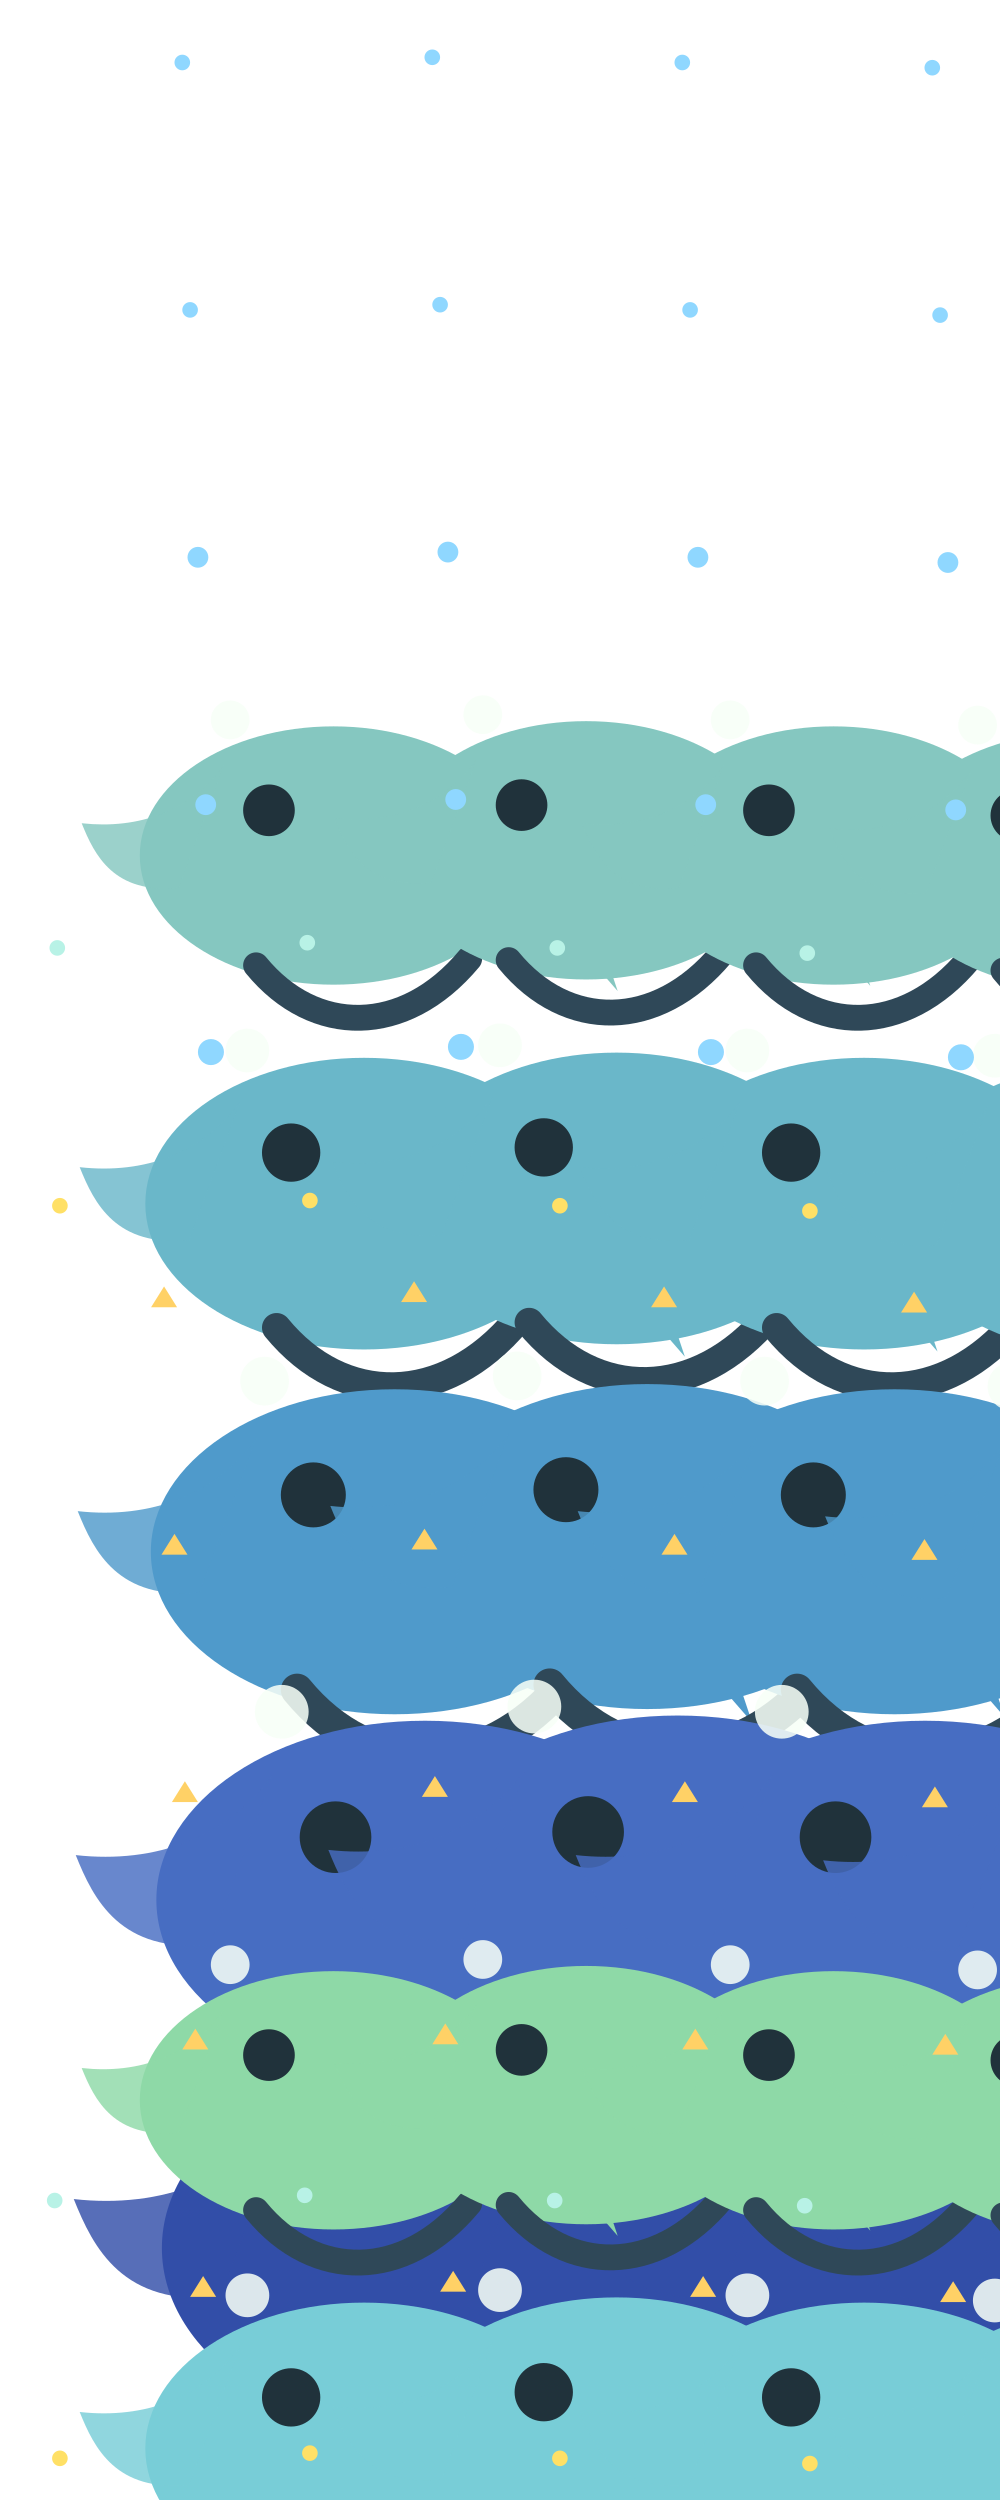
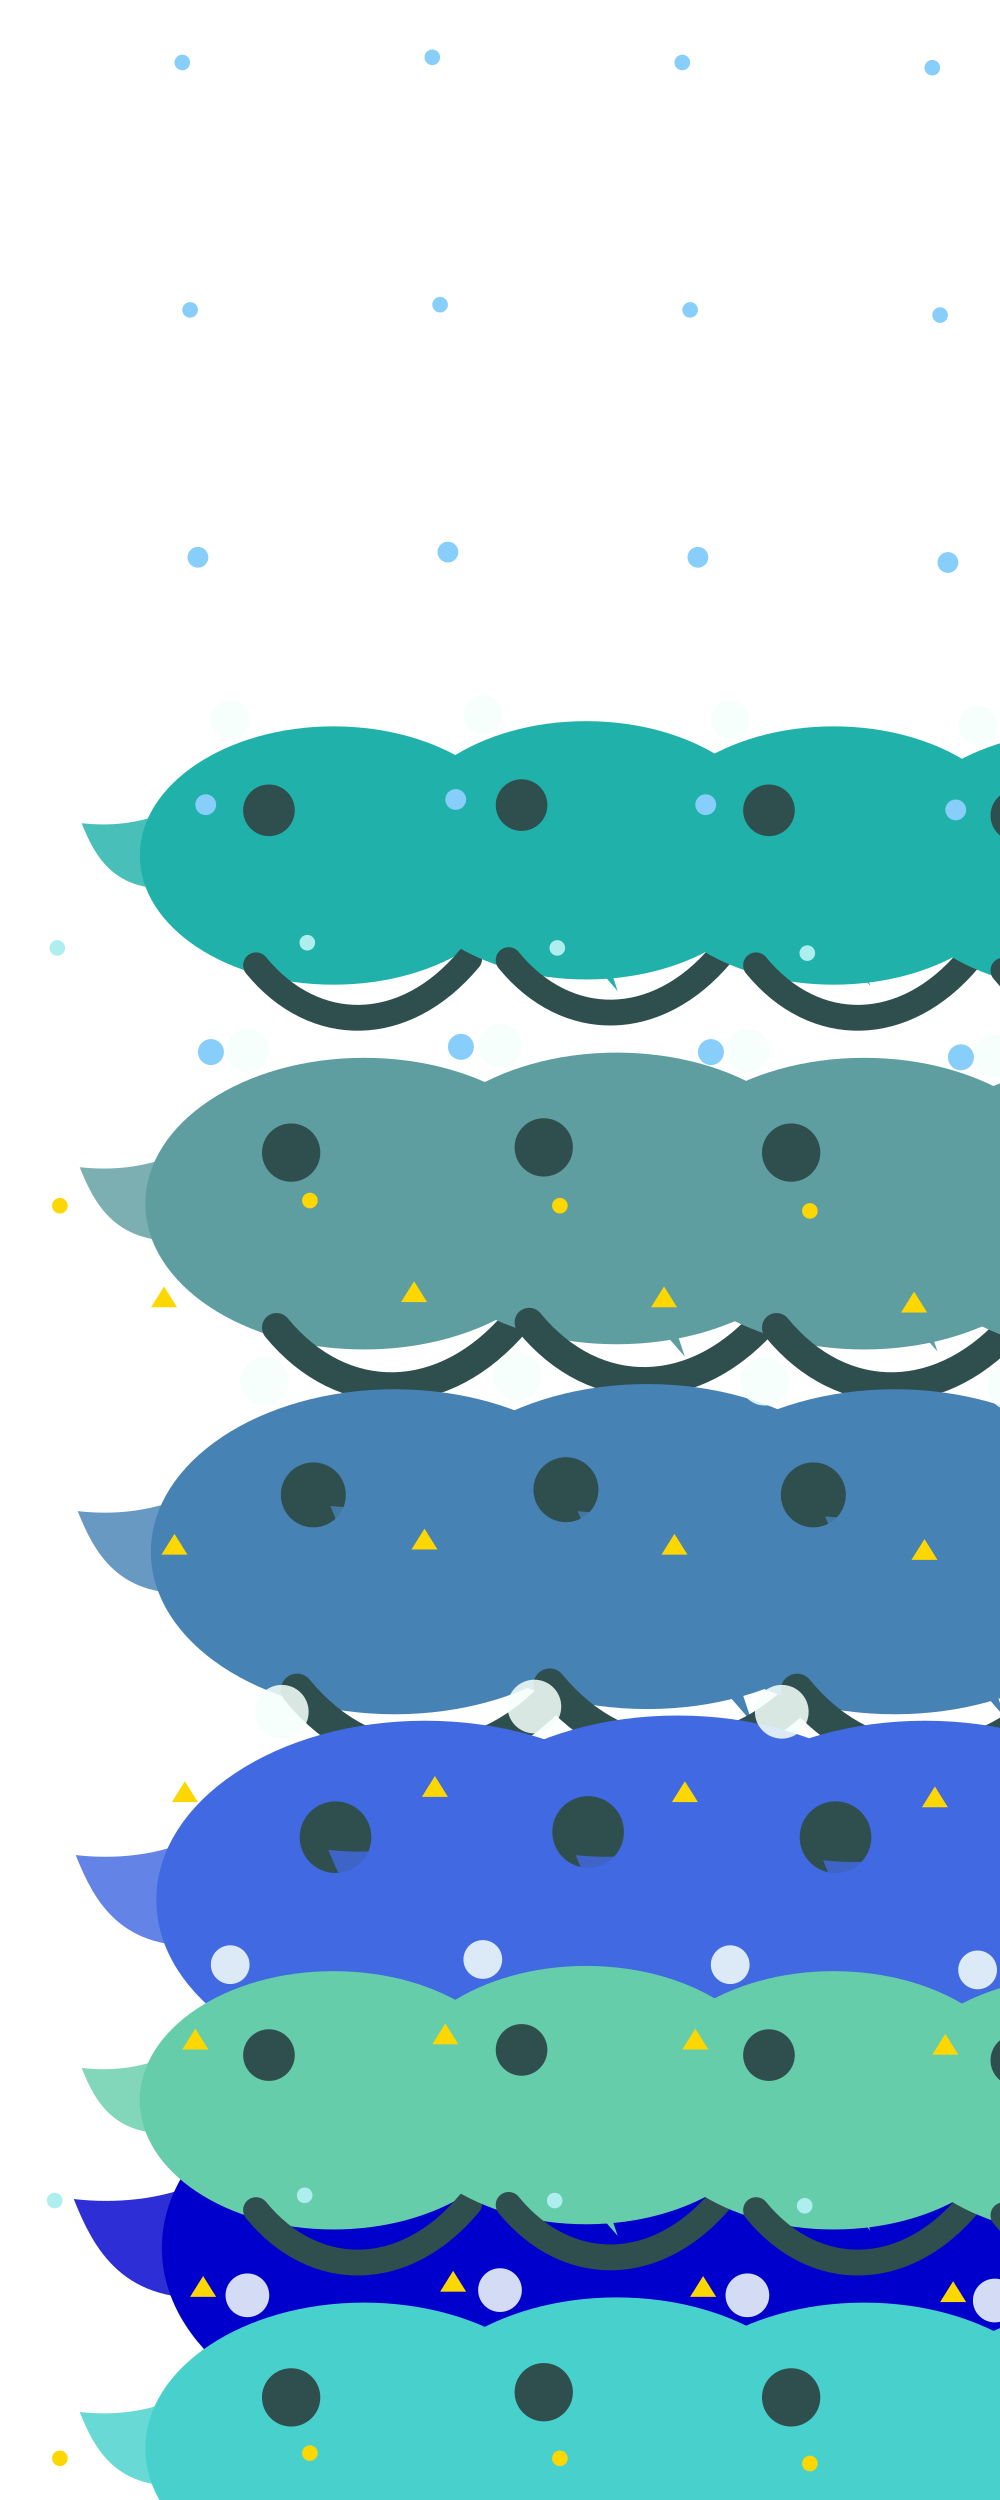
<svg xmlns="http://www.w3.org/2000/svg" width="384" height="960" viewBox="0 0 384 960" role="img" aria-label="FocusWhale placeholder pet sprite atlas">
  <defs>
    <symbol id="whale" viewBox="0 0 96 96">
      <ellipse cx="46" cy="52" rx="30" ry="20" fill="currentColor" />
      <path d="M70 50 L90 35 L84 55 L90 73 Z" fill="currentColor" />
-       <path d="M34 69 C43 80 57 80 67 68" fill="none" stroke="#2f4858" stroke-width="4" stroke-linecap="round" />
-       <circle cx="36" cy="45" r="4" fill="#20323b" />
+       <path d="M34 69 C43 80 57 80 67 68" fill="none" stroke="darkslategray" stroke-width="4" stroke-linecap="round" />
+       <circle cx="36" cy="45" r="4" fill="darkslategray" />
      <path d="M22 57 C12 58 9 52 7 47 C16 48 24 45 29 38" fill="currentColor" opacity="0.82" />
-       <circle cx="30" cy="31" r="3" fill="#f7fff7" opacity="0.86" />
+       <circle cx="30" cy="31" r="3" fill="mintcream" opacity="0.86" />
    </symbol>
  </defs>
  <rect width="384" height="960" fill="transparent" />
  <g transform="translate(0 0)">
-     <use href="#whale" color="#85c7c0" transform="translate(14 21) scale(0.62)" />
-     <circle cx="70" cy="24" r="3" fill="#8fd7ff" />
+     <use href="#whale" color="lightseagreen" transform="translate(14 21) scale(0.62)" />
+     <circle cx="70" cy="24" r="3" fill="lightskyblue" />
  </g>
  <g transform="translate(96 0)">
-     <use href="#whale" color="#85c7c0" transform="translate(15 19) scale(0.62)" />
-     <circle cx="70" cy="22" r="3" fill="#8fd7ff" />
+     <use href="#whale" color="lightseagreen" transform="translate(15 19) scale(0.62)" />
+     <circle cx="70" cy="22" r="3" fill="lightskyblue" />
  </g>
  <g transform="translate(192 0)">
-     <use href="#whale" color="#85c7c0" transform="translate(14 21) scale(0.62)" />
-     <circle cx="70" cy="24" r="3" fill="#8fd7ff" />
+     <use href="#whale" color="lightseagreen" transform="translate(14 21) scale(0.62)" />
+     <circle cx="70" cy="24" r="3" fill="lightskyblue" />
  </g>
  <g transform="translate(288 0)">
-     <use href="#whale" color="#85c7c0" transform="translate(13 23) scale(0.62)" />
-     <circle cx="70" cy="26" r="3" fill="#8fd7ff" />
+     <use href="#whale" color="lightseagreen" transform="translate(13 23) scale(0.62)" />
+     <circle cx="70" cy="26" r="3" fill="lightskyblue" />
  </g>
  <g transform="translate(0 96)">
-     <use href="#whale" color="#6ab7c9" transform="translate(11 19) scale(0.70)" />
-     <circle cx="73" cy="23" r="3" fill="#8fd7ff" />
+     <use href="#whale" color="cadetblue" transform="translate(11 19) scale(0.70)" />
+     <circle cx="73" cy="23" r="3" fill="lightskyblue" />
  </g>
  <g transform="translate(96 96)">
-     <use href="#whale" color="#6ab7c9" transform="translate(12 17) scale(0.70)" />
-     <circle cx="73" cy="21" r="3" fill="#8fd7ff" />
+     <use href="#whale" color="cadetblue" transform="translate(12 17) scale(0.70)" />
+     <circle cx="73" cy="21" r="3" fill="lightskyblue" />
  </g>
  <g transform="translate(192 96)">
-     <use href="#whale" color="#6ab7c9" transform="translate(11 19) scale(0.70)" />
-     <circle cx="73" cy="23" r="3" fill="#8fd7ff" />
+     <use href="#whale" color="cadetblue" transform="translate(11 19) scale(0.70)" />
+     <circle cx="73" cy="23" r="3" fill="lightskyblue" />
  </g>
  <g transform="translate(288 96)">
-     <use href="#whale" color="#6ab7c9" transform="translate(10 21) scale(0.70)" />
-     <circle cx="73" cy="25" r="3" fill="#8fd7ff" />
+     <use href="#whale" color="cadetblue" transform="translate(10 21) scale(0.70)" />
+     <circle cx="73" cy="25" r="3" fill="lightskyblue" />
  </g>
  <g transform="translate(0 192)">
-     <use href="#whale" color="#4f9acb" transform="translate(8 17) scale(0.78)" />
-     <circle cx="76" cy="22" r="4" fill="#8fd7ff" />
+     <use href="#whale" color="steelblue" transform="translate(8 17) scale(0.78)" />
+     <circle cx="76" cy="22" r="4" fill="lightskyblue" />
  </g>
  <g transform="translate(96 192)">
-     <use href="#whale" color="#4f9acb" transform="translate(9 15) scale(0.78)" />
-     <circle cx="76" cy="20" r="4" fill="#8fd7ff" />
+     <use href="#whale" color="steelblue" transform="translate(9 15) scale(0.78)" />
+     <circle cx="76" cy="20" r="4" fill="lightskyblue" />
  </g>
  <g transform="translate(192 192)">
-     <use href="#whale" color="#4f9acb" transform="translate(8 17) scale(0.78)" />
-     <circle cx="76" cy="22" r="4" fill="#8fd7ff" />
+     <use href="#whale" color="steelblue" transform="translate(8 17) scale(0.78)" />
+     <circle cx="76" cy="22" r="4" fill="lightskyblue" />
  </g>
  <g transform="translate(288 192)">
-     <use href="#whale" color="#4f9acb" transform="translate(7 19) scale(0.78)" />
-     <circle cx="76" cy="24" r="4" fill="#8fd7ff" />
+     <use href="#whale" color="steelblue" transform="translate(7 19) scale(0.78)" />
+     <circle cx="76" cy="24" r="4" fill="lightskyblue" />
  </g>
  <g transform="translate(0 288)">
-     <use href="#whale" color="#476dc2" transform="translate(5 15) scale(0.86)" />
-     <circle cx="79" cy="21" r="4" fill="#8fd7ff" />
-     <circle cx="22" cy="76" r="3" fill="#b8f2e6" />
+     <use href="#whale" color="royalblue" transform="translate(5 15) scale(0.86)" />
+     <circle cx="79" cy="21" r="4" fill="lightskyblue" />
+     <circle cx="22" cy="76" r="3" fill="paleturquoise" />
  </g>
  <g transform="translate(96 288)">
-     <use href="#whale" color="#476dc2" transform="translate(6 13) scale(0.86)" />
-     <circle cx="79" cy="19" r="4" fill="#8fd7ff" />
-     <circle cx="22" cy="74" r="3" fill="#b8f2e6" />
+     <use href="#whale" color="royalblue" transform="translate(6 13) scale(0.86)" />
+     <circle cx="79" cy="19" r="4" fill="lightskyblue" />
+     <circle cx="22" cy="74" r="3" fill="paleturquoise" />
  </g>
  <g transform="translate(192 288)">
-     <use href="#whale" color="#476dc2" transform="translate(5 15) scale(0.86)" />
-     <circle cx="79" cy="21" r="4" fill="#8fd7ff" />
-     <circle cx="22" cy="76" r="3" fill="#b8f2e6" />
+     <use href="#whale" color="royalblue" transform="translate(5 15) scale(0.86)" />
+     <circle cx="79" cy="21" r="4" fill="lightskyblue" />
+     <circle cx="22" cy="76" r="3" fill="paleturquoise" />
  </g>
  <g transform="translate(288 288)">
-     <use href="#whale" color="#476dc2" transform="translate(4 17) scale(0.86)" />
-     <circle cx="79" cy="23" r="4" fill="#8fd7ff" />
-     <circle cx="22" cy="78" r="3" fill="#b8f2e6" />
+     <use href="#whale" color="royalblue" transform="translate(4 17) scale(0.86)" />
+     <circle cx="79" cy="23" r="4" fill="lightskyblue" />
+     <circle cx="22" cy="78" r="3" fill="paleturquoise" />
  </g>
  <g transform="translate(0 384)">
-     <use href="#whale" color="#324ea8" transform="translate(2 13) scale(0.94)" />
-     <circle cx="81" cy="20" r="5" fill="#8fd7ff" />
-     <circle cx="23" cy="79" r="3" fill="#ffe066" />
+     <use href="#whale" color="mediumblue" transform="translate(2 13) scale(0.94)" />
+     <circle cx="81" cy="20" r="5" fill="lightskyblue" />
+     <circle cx="23" cy="79" r="3" fill="gold" />
  </g>
  <g transform="translate(96 384)">
-     <use href="#whale" color="#324ea8" transform="translate(3 11) scale(0.94)" />
-     <circle cx="81" cy="18" r="5" fill="#8fd7ff" />
-     <circle cx="23" cy="77" r="3" fill="#ffe066" />
+     <use href="#whale" color="mediumblue" transform="translate(3 11) scale(0.94)" />
+     <circle cx="81" cy="18" r="5" fill="lightskyblue" />
+     <circle cx="23" cy="77" r="3" fill="gold" />
  </g>
  <g transform="translate(192 384)">
-     <use href="#whale" color="#324ea8" transform="translate(2 13) scale(0.94)" />
-     <circle cx="81" cy="20" r="5" fill="#8fd7ff" />
-     <circle cx="23" cy="79" r="3" fill="#ffe066" />
+     <use href="#whale" color="mediumblue" transform="translate(2 13) scale(0.94)" />
+     <circle cx="81" cy="20" r="5" fill="lightskyblue" />
+     <circle cx="23" cy="79" r="3" fill="gold" />
  </g>
  <g transform="translate(288 384)">
-     <use href="#whale" color="#324ea8" transform="translate(1 15) scale(0.94)" />
-     <circle cx="81" cy="22" r="5" fill="#8fd7ff" />
-     <circle cx="23" cy="81" r="3" fill="#ffe066" />
+     <use href="#whale" color="mediumblue" transform="translate(1 15) scale(0.94)" />
+     <circle cx="81" cy="22" r="5" fill="lightskyblue" />
+     <circle cx="23" cy="81" r="3" fill="gold" />
  </g>
  <g transform="translate(0 480)">
-     <use href="#whale" color="#8ed9a7" transform="translate(14 19) scale(0.62)" />
-     <path d="M58 22 L63 14 L68 22" fill="#ffd166" />
+     <use href="#whale" color="mediumaquamarine" transform="translate(14 19) scale(0.62)" />
+     <path d="M58 22 L63 14 L68 22" fill="gold" />
  </g>
  <g transform="translate(96 480)">
-     <use href="#whale" color="#8ed9a7" transform="translate(15 17) scale(0.62)" />
-     <path d="M58 20 L63 12 L68 20" fill="#ffd166" />
+     <use href="#whale" color="mediumaquamarine" transform="translate(15 17) scale(0.62)" />
+     <path d="M58 20 L63 12 L68 20" fill="gold" />
  </g>
  <g transform="translate(192 480)">
-     <use href="#whale" color="#8ed9a7" transform="translate(14 19) scale(0.62)" />
-     <path d="M58 22 L63 14 L68 22" fill="#ffd166" />
+     <use href="#whale" color="mediumaquamarine" transform="translate(14 19) scale(0.62)" />
+     <path d="M58 22 L63 14 L68 22" fill="gold" />
  </g>
  <g transform="translate(288 480)">
-     <use href="#whale" color="#8ed9a7" transform="translate(13 21) scale(0.62)" />
-     <path d="M58 24 L63 16 L68 24" fill="#ffd166" />
+     <use href="#whale" color="mediumaquamarine" transform="translate(13 21) scale(0.62)" />
+     <path d="M58 24 L63 16 L68 24" fill="gold" />
  </g>
  <g transform="translate(0 576)">
-     <use href="#whale" color="#78cdd7" transform="translate(11 17) scale(0.70)" />
-     <path d="M62 21 L67 13 L72 21" fill="#ffd166" />
+     <use href="#whale" color="mediumturquoise" transform="translate(11 17) scale(0.70)" />
+     <path d="M62 21 L67 13 L72 21" fill="gold" />
  </g>
  <g transform="translate(96 576)">
-     <use href="#whale" color="#78cdd7" transform="translate(12 15) scale(0.70)" />
-     <path d="M62 19 L67 11 L72 19" fill="#ffd166" />
+     <use href="#whale" color="mediumturquoise" transform="translate(12 15) scale(0.70)" />
+     <path d="M62 19 L67 11 L72 19" fill="gold" />
  </g>
  <g transform="translate(192 576)">
-     <use href="#whale" color="#78cdd7" transform="translate(11 17) scale(0.70)" />
-     <path d="M62 21 L67 13 L72 21" fill="#ffd166" />
+     <use href="#whale" color="mediumturquoise" transform="translate(11 17) scale(0.70)" />
+     <path d="M62 21 L67 13 L72 21" fill="gold" />
  </g>
  <g transform="translate(288 576)">
-     <use href="#whale" color="#78cdd7" transform="translate(10 19) scale(0.70)" />
-     <path d="M62 23 L67 15 L72 23" fill="#ffd166" />
+     <use href="#whale" color="mediumturquoise" transform="translate(10 19) scale(0.70)" />
+     <path d="M62 23 L67 15 L72 23" fill="gold" />
  </g>
  <g transform="translate(0 672)">
-     <use href="#whale" color="#5aa9e6" transform="translate(8 15) scale(0.78)" />
-     <path d="M66 20 L71 12 L76 20" fill="#ffd166" />
+     <use href="#whale" color="dodgerblue" transform="translate(8 15) scale(0.78)" />
+     <path d="M66 20 L71 12 L76 20" fill="gold" />
  </g>
  <g transform="translate(96 672)">
-     <use href="#whale" color="#5aa9e6" transform="translate(9 13) scale(0.78)" />
-     <path d="M66 18 L71 10 L76 18" fill="#ffd166" />
+     <use href="#whale" color="dodgerblue" transform="translate(9 13) scale(0.78)" />
+     <path d="M66 18 L71 10 L76 18" fill="gold" />
  </g>
  <g transform="translate(192 672)">
-     <use href="#whale" color="#5aa9e6" transform="translate(8 15) scale(0.78)" />
-     <path d="M66 20 L71 12 L76 20" fill="#ffd166" />
+     <use href="#whale" color="dodgerblue" transform="translate(8 15) scale(0.78)" />
+     <path d="M66 20 L71 12 L76 20" fill="gold" />
  </g>
  <g transform="translate(288 672)">
-     <use href="#whale" color="#5aa9e6" transform="translate(7 17) scale(0.78)" />
-     <path d="M66 22 L71 14 L76 22" fill="#ffd166" />
+     <use href="#whale" color="dodgerblue" transform="translate(7 17) scale(0.78)" />
+     <path d="M66 22 L71 14 L76 22" fill="gold" />
  </g>
  <g transform="translate(0 768)">
-     <use href="#whale" color="#5771c8" transform="translate(5 13) scale(0.86)" />
-     <path d="M70 19 L75 11 L80 19" fill="#ffd166" />
-     <circle cx="21" cy="77" r="3" fill="#b8f2e6" />
+     <use href="#whale" color="royalblue" transform="translate(5 13) scale(0.86)" />
+     <path d="M70 19 L75 11 L80 19" fill="gold" />
+     <circle cx="21" cy="77" r="3" fill="paleturquoise" />
  </g>
  <g transform="translate(96 768)">
-     <use href="#whale" color="#5771c8" transform="translate(6 11) scale(0.86)" />
-     <path d="M70 17 L75 9 L80 17" fill="#ffd166" />
-     <circle cx="21" cy="75" r="3" fill="#b8f2e6" />
+     <use href="#whale" color="royalblue" transform="translate(6 11) scale(0.86)" />
+     <path d="M70 17 L75 9 L80 17" fill="gold" />
+     <circle cx="21" cy="75" r="3" fill="paleturquoise" />
  </g>
  <g transform="translate(192 768)">
-     <use href="#whale" color="#5771c8" transform="translate(5 13) scale(0.86)" />
-     <path d="M70 19 L75 11 L80 19" fill="#ffd166" />
-     <circle cx="21" cy="77" r="3" fill="#b8f2e6" />
+     <use href="#whale" color="royalblue" transform="translate(5 13) scale(0.86)" />
+     <path d="M70 19 L75 11 L80 19" fill="gold" />
+     <circle cx="21" cy="77" r="3" fill="paleturquoise" />
  </g>
  <g transform="translate(288 768)">
-     <use href="#whale" color="#5771c8" transform="translate(4 15) scale(0.86)" />
-     <path d="M70 21 L75 13 L80 21" fill="#ffd166" />
-     <circle cx="21" cy="79" r="3" fill="#b8f2e6" />
+     <use href="#whale" color="royalblue" transform="translate(4 15) scale(0.86)" />
+     <path d="M70 21 L75 13 L80 21" fill="gold" />
+     <circle cx="21" cy="79" r="3" fill="paleturquoise" />
  </g>
  <g transform="translate(0 864)">
-     <use href="#whale" color="#4059ad" transform="translate(2 11) scale(0.94)" />
-     <path d="M73 18 L78 10 L83 18" fill="#ffd166" />
-     <circle cx="23" cy="80" r="3" fill="#ffe066" />
+     <use href="#whale" color="royalblue" transform="translate(2 11) scale(0.94)" />
+     <path d="M73 18 L78 10 L83 18" fill="gold" />
+     <circle cx="23" cy="80" r="3" fill="gold" />
  </g>
  <g transform="translate(96 864)">
-     <use href="#whale" color="#4059ad" transform="translate(3 9) scale(0.94)" />
-     <path d="M73 16 L78 8 L83 16" fill="#ffd166" />
-     <circle cx="23" cy="78" r="3" fill="#ffe066" />
+     <use href="#whale" color="royalblue" transform="translate(3 9) scale(0.94)" />
+     <path d="M73 16 L78 8 L83 16" fill="gold" />
+     <circle cx="23" cy="78" r="3" fill="gold" />
  </g>
  <g transform="translate(192 864)">
-     <use href="#whale" color="#4059ad" transform="translate(2 11) scale(0.94)" />
-     <path d="M73 18 L78 10 L83 18" fill="#ffd166" />
-     <circle cx="23" cy="80" r="3" fill="#ffe066" />
+     <use href="#whale" color="royalblue" transform="translate(2 11) scale(0.94)" />
+     <path d="M73 18 L78 10 L83 18" fill="gold" />
+     <circle cx="23" cy="80" r="3" fill="gold" />
  </g>
  <g transform="translate(288 864)">
-     <use href="#whale" color="#4059ad" transform="translate(1 13) scale(0.94)" />
-     <path d="M73 20 L78 12 L83 20" fill="#ffd166" />
-     <circle cx="23" cy="82" r="3" fill="#ffe066" />
+     <use href="#whale" color="royalblue" transform="translate(1 13) scale(0.94)" />
+     <path d="M73 20 L78 12 L83 20" fill="gold" />
+     <circle cx="23" cy="82" r="3" fill="gold" />
  </g>
</svg>
